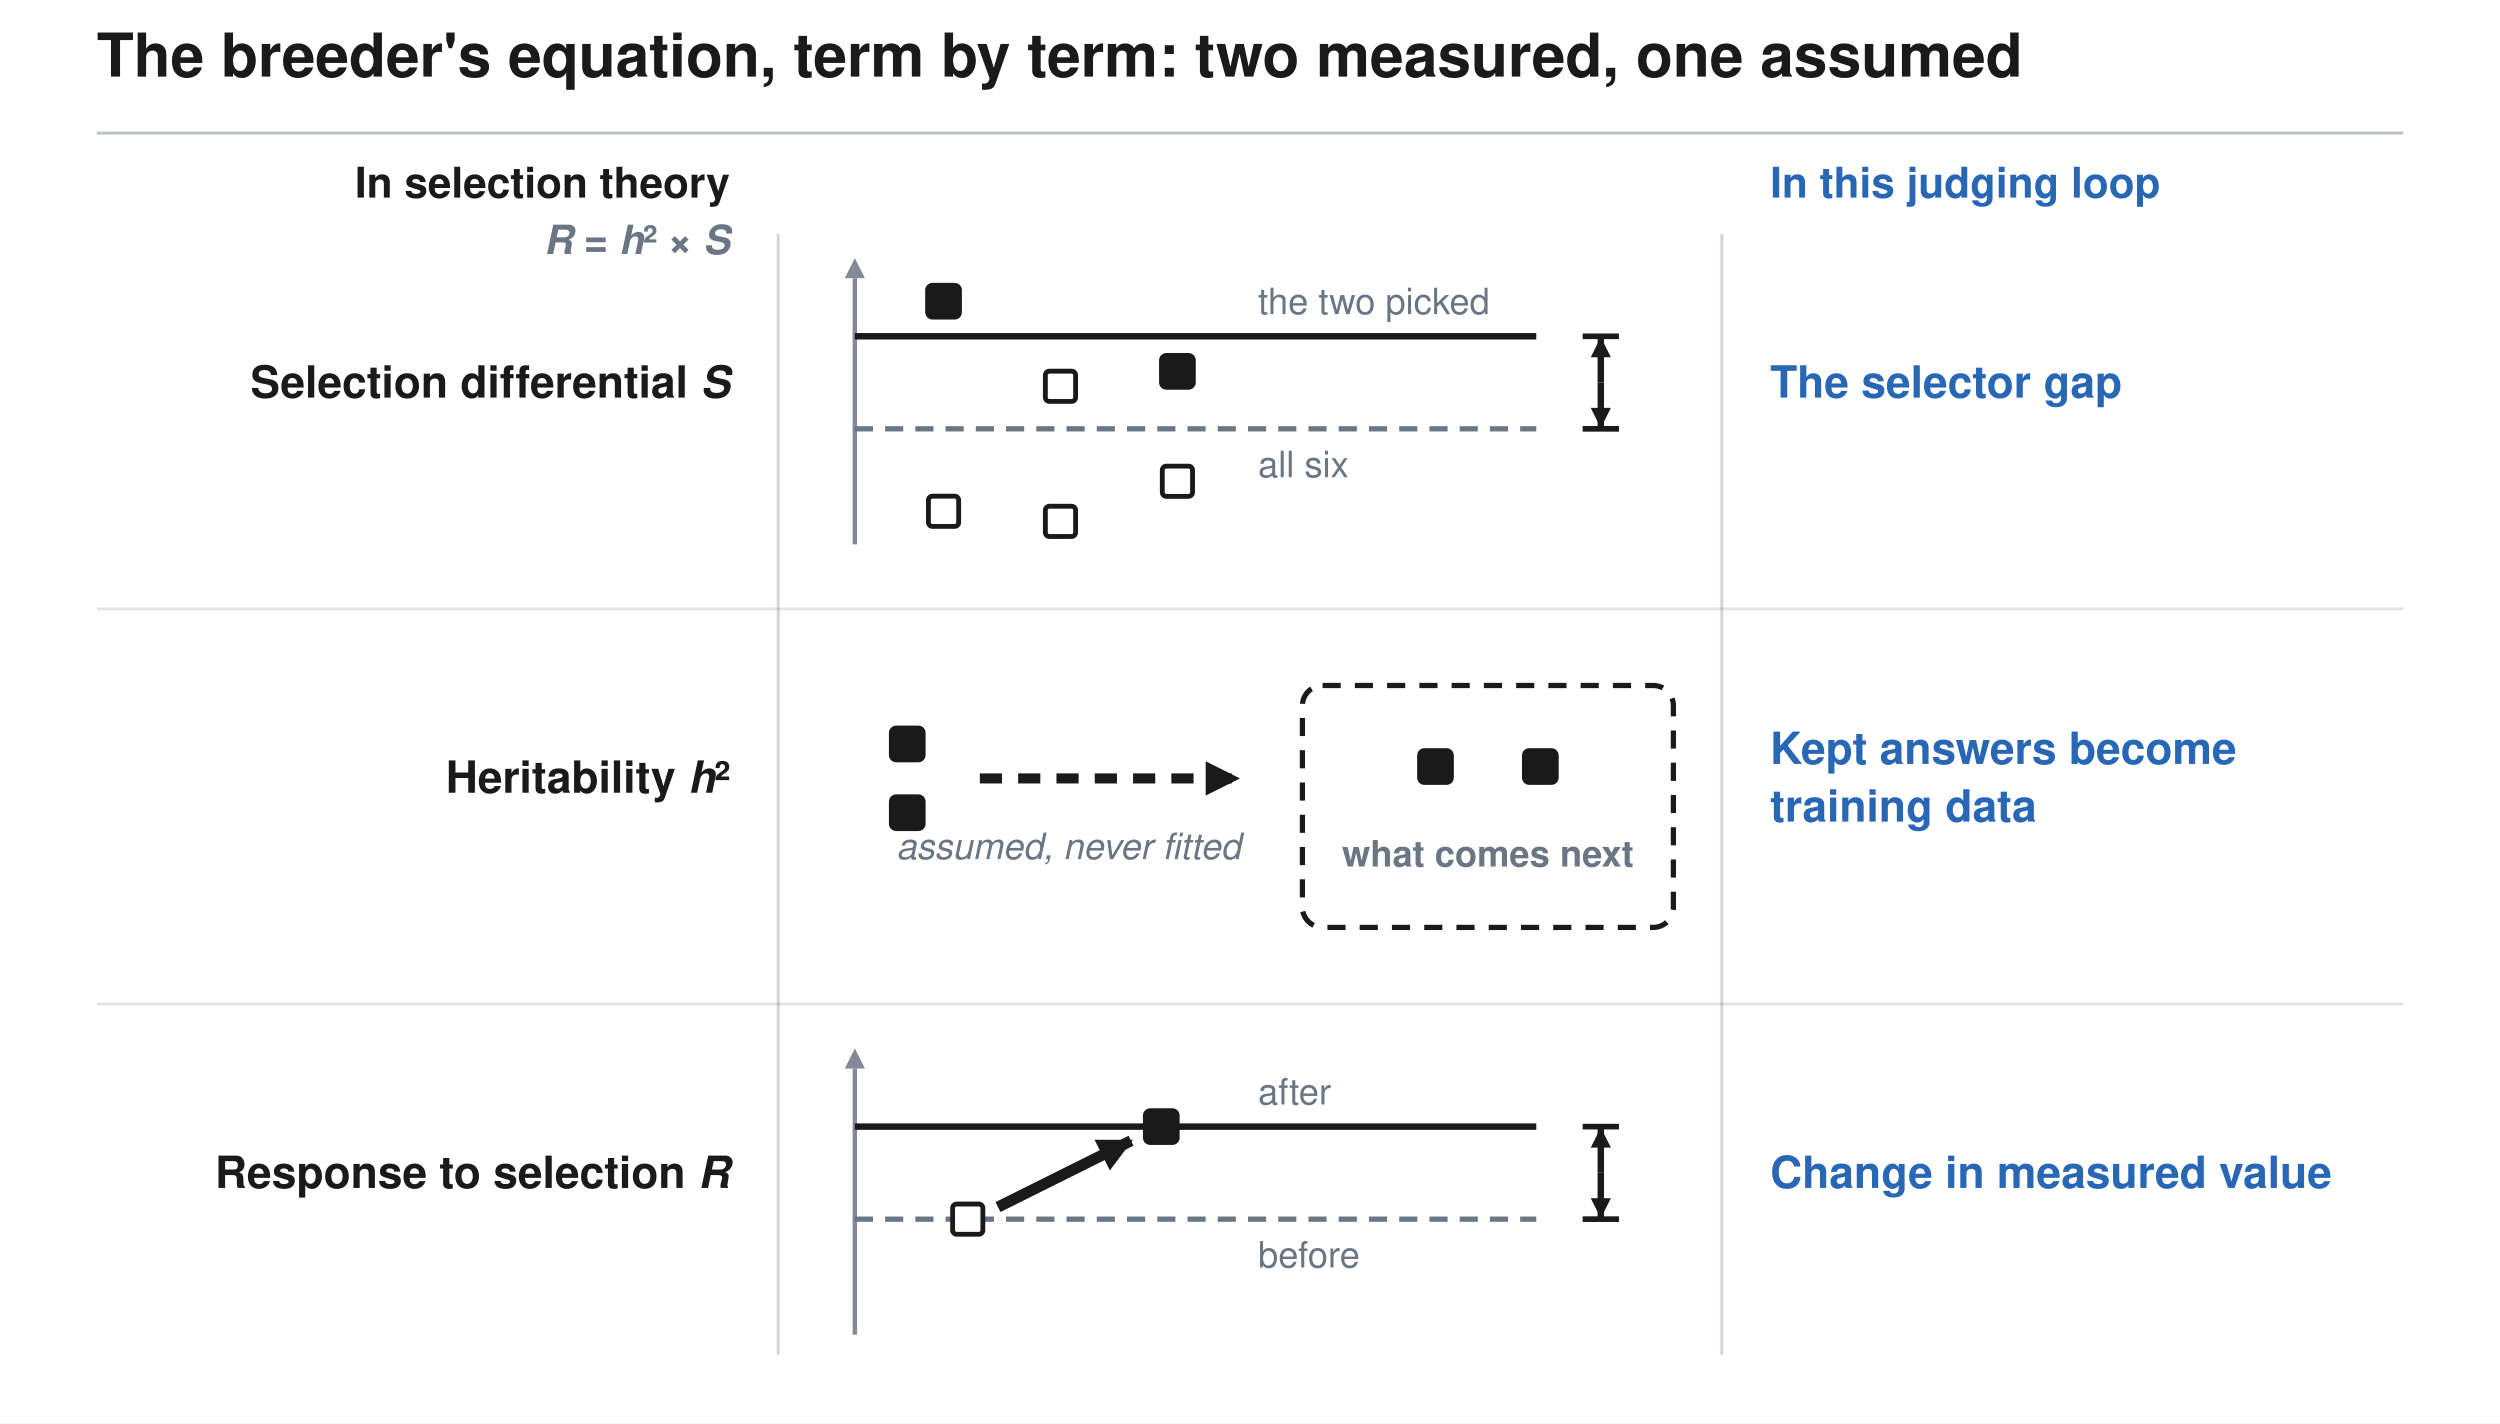
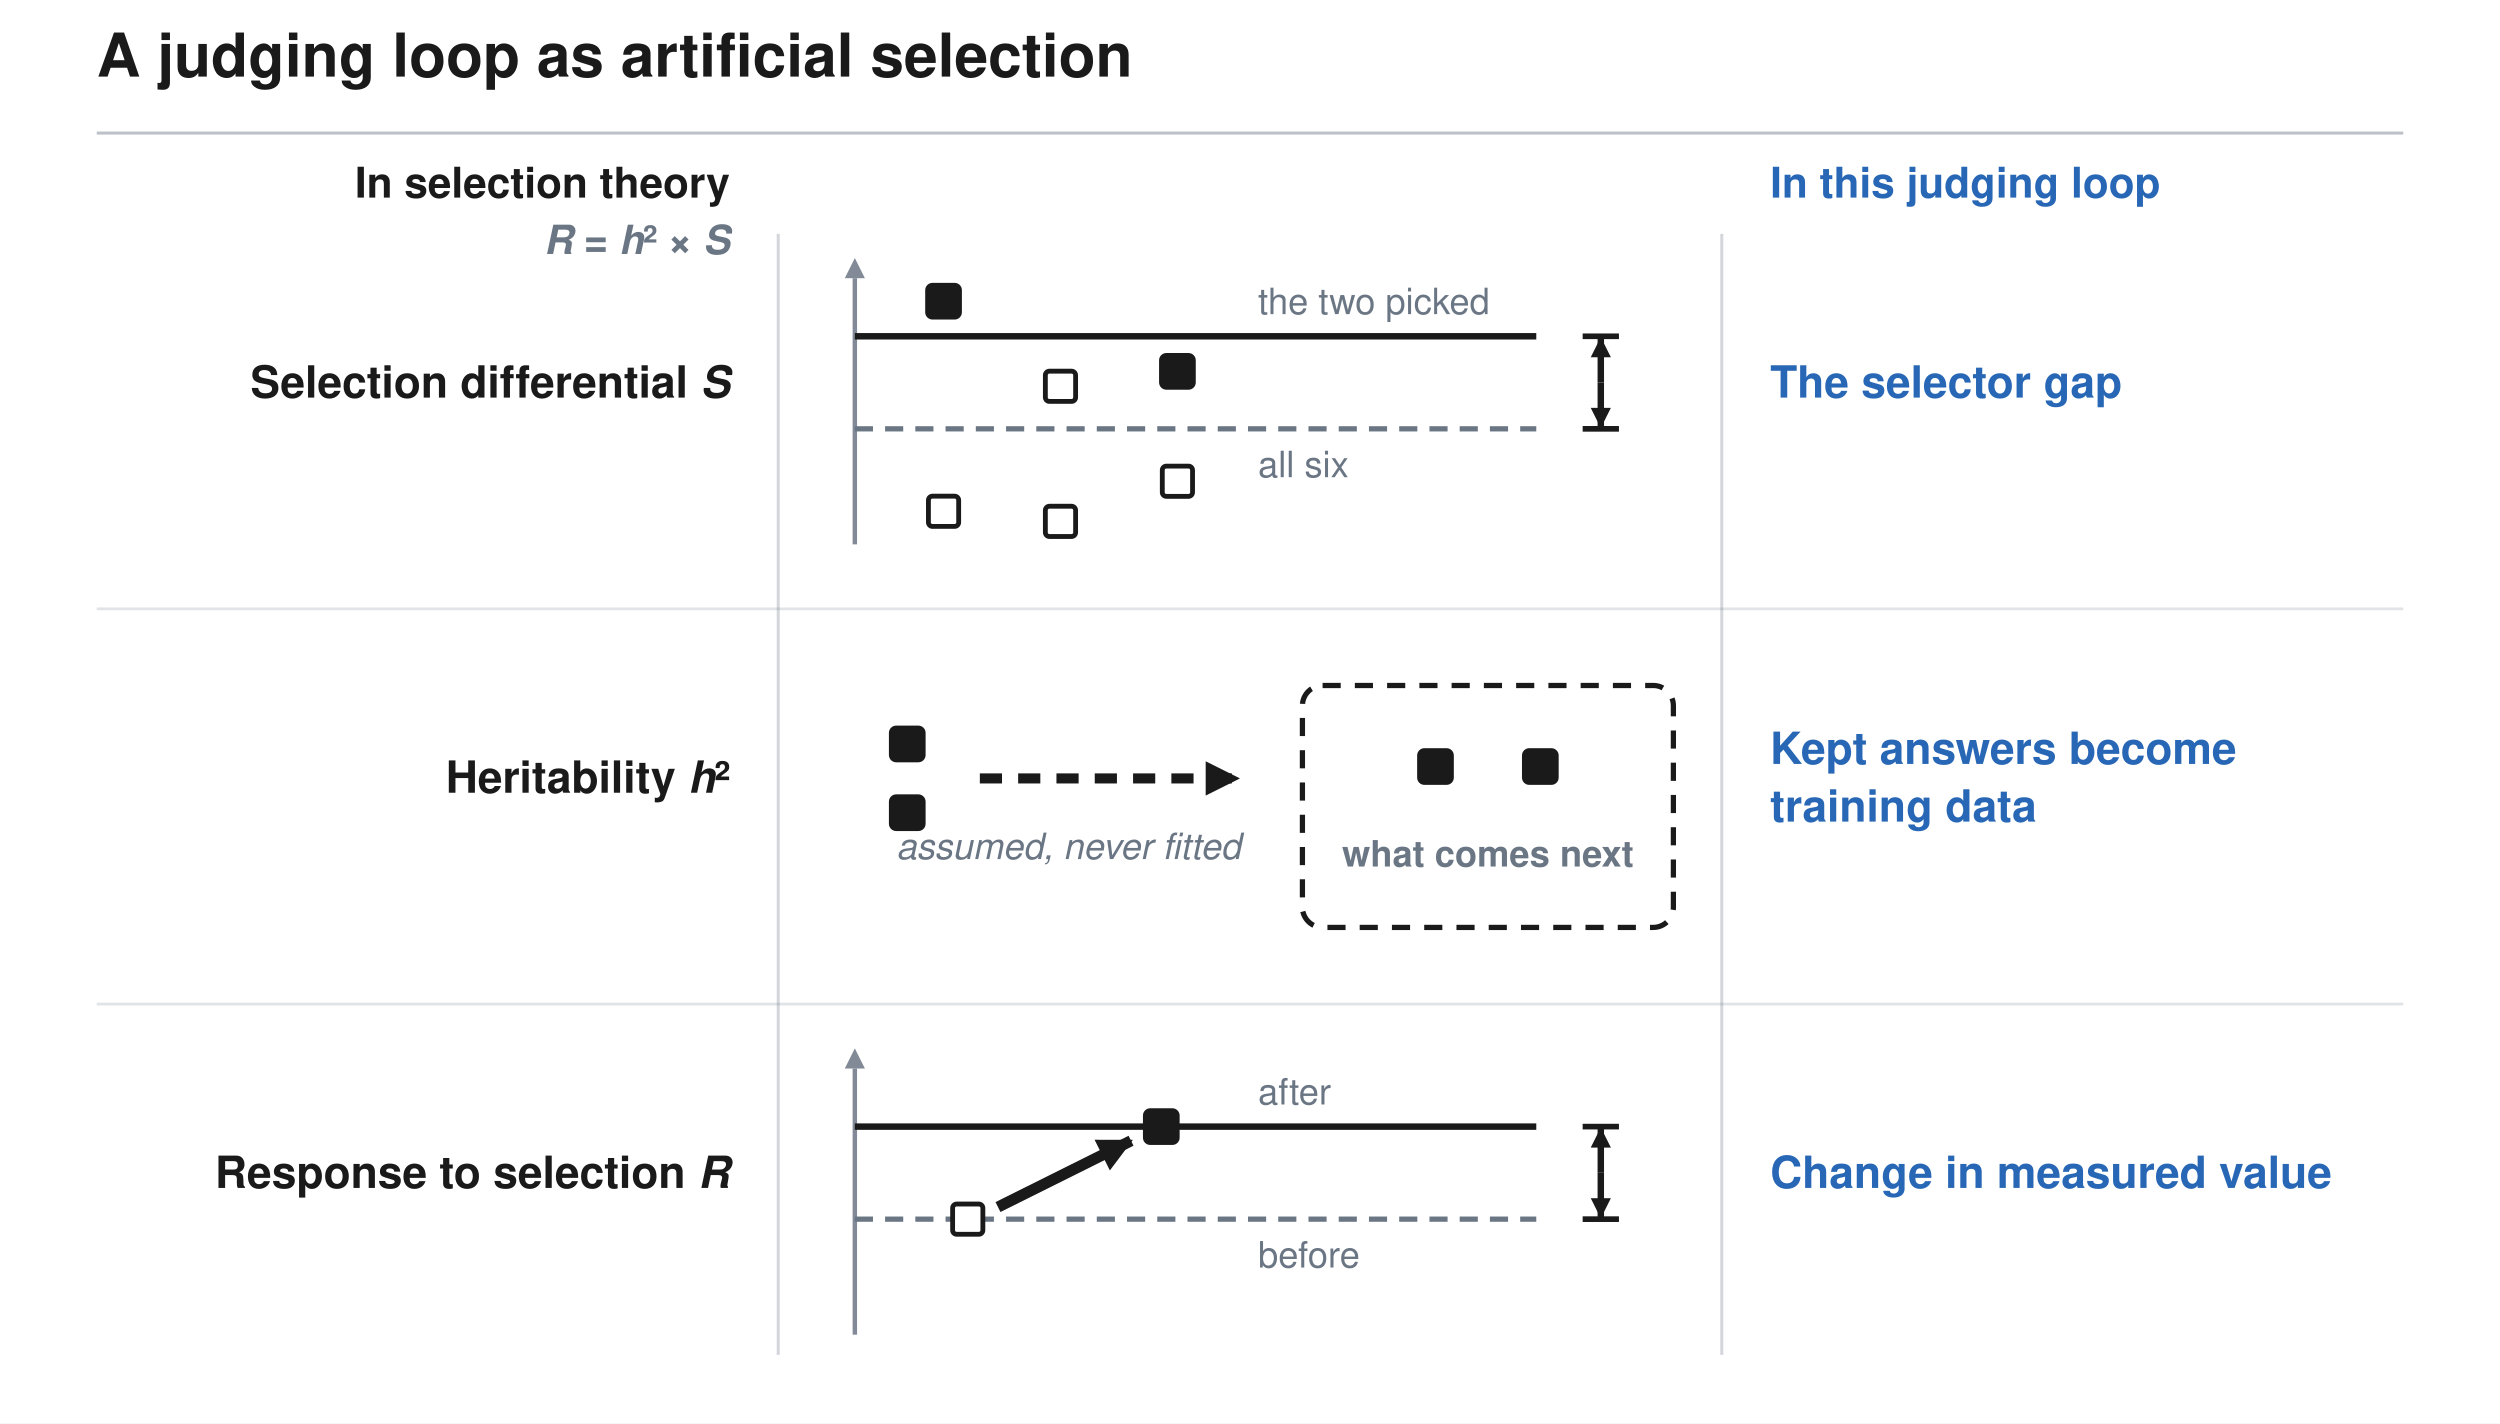
<svg xmlns="http://www.w3.org/2000/svg" viewBox="0 0 1240 706" preserveAspectRatio="xMidYMid meet" font-family="Helvetica, Arial, sans-serif">
  <rect width="1240" height="706" fill="white" />
  <defs>
    <marker id="arrI" viewBox="0 0 10 10" refX="9.4" refY="5" markerUnits="userSpaceOnUse" markerWidth="17" markerHeight="17" orient="auto-start-reverse">
      <path d="M 0 0 L 10 5 L 0 10 z" fill="#1a1a1a" />
    </marker>
    <marker id="arrB" viewBox="0 0 10 10" refX="9.4" refY="5" markerUnits="userSpaceOnUse" markerWidth="17" markerHeight="17" orient="auto-start-reverse">
      <path d="M 0 0 L 10 5 L 0 10 z" fill="#2867b5" />
    </marker>
    <marker id="arrG" viewBox="0 0 10 10" refX="9.4" refY="5" markerUnits="userSpaceOnUse" markerWidth="17" markerHeight="17" orient="auto-start-reverse">
      <path d="M 0 0 L 10 5 L 0 10 z" fill="#6b7684" />
    </marker>
    <marker id="arrR" viewBox="0 0 10 10" refX="9.4" refY="5" markerUnits="userSpaceOnUse" markerWidth="17" markerHeight="17" orient="auto-start-reverse">
      <path d="M 0 0 L 10 5 L 0 10 z" fill="#b5342c" />
    </marker>
    <marker id="arrIs" viewBox="0 0 10 10" refX="9.4" refY="5" markerUnits="userSpaceOnUse" markerWidth="10" markerHeight="10" orient="auto-start-reverse">
      <path d="M 0 0 L 10 5 L 0 10 z" fill="#1a1a1a" />
    </marker>
    <marker id="arrBs" viewBox="0 0 10 10" refX="9.4" refY="5" markerUnits="userSpaceOnUse" markerWidth="10" markerHeight="10" orient="auto-start-reverse">
      <path d="M 0 0 L 10 5 L 0 10 z" fill="#2867b5" />
    </marker>
    <marker id="arrGs" viewBox="0 0 10 10" refX="9.4" refY="5" markerUnits="userSpaceOnUse" markerWidth="10" markerHeight="10" orient="auto-start-reverse">
      <path d="M 0 0 L 10 5 L 0 10 z" fill="#6b7684" />
    </marker>
  </defs>
-   <text x="48.0" y="38.0" font-size="30" fill="#1a1a1a" font-weight="bold" font-style="normal" text-anchor="start" font-family="Helvetica, Arial, sans-serif">The breeder's equation, term by term: two measured, one assumed</text>
+   <text x="48.0" y="38.0" font-size="30" fill="#1a1a1a" font-weight="bold" font-style="normal" text-anchor="start" font-family="Helvetica, Arial, sans-serif">A judging loop as artificial selection</text>
  <line x1="48.0" y1="66.0" x2="1192.0" y2="66.0" stroke="#6b7684" stroke-width="1.5" opacity="0.45" />
  <text x="362.0" y="98.0" font-size="21" fill="#1a1a1a" font-weight="bold" font-style="normal" text-anchor="end" font-family="Helvetica, Arial, sans-serif">In selection theory</text>
  <text x="362.0" y="126.0" font-size="20" fill="#6b7684" font-weight="bold" font-style="normal" text-anchor="end" font-family="Helvetica, Arial, sans-serif">
    <tspan font-style="italic">R</tspan> = <tspan font-style="italic">h</tspan>² × <tspan font-style="italic">S</tspan>
  </text>
  <text x="878.0" y="98.0" font-size="21" fill="#2867b5" font-weight="bold" font-style="normal" text-anchor="start" font-family="Helvetica, Arial, sans-serif">In this judging loop</text>
  <text x="362.0" y="197.2" font-size="22" fill="#1a1a1a" font-weight="bold" font-style="normal" text-anchor="end" font-family="Helvetica, Arial, sans-serif">Selection differential <tspan font-style="italic">S</tspan>
  </text>
  <line x1="424.0" y1="270.0" x2="424.0" y2="138.0" stroke="#6b7684" stroke-width="2.2" opacity="0.85" />
  <path d="M 419 138.0 L 429 138.0 L 424 128.0 z" fill="#6b7684" opacity="0.85" />
  <line x1="424.0" y1="212.7" x2="762.0" y2="212.7" stroke="#6b7684" stroke-width="2.6" stroke-dasharray="9 6" opacity="1.0" />
  <line x1="424.0" y1="166.8" x2="762.0" y2="166.8" stroke="#1a1a1a" stroke-width="3.2" opacity="1.0" />
  <rect x="460.5" y="246.1" width="15" height="15" rx="2" fill="white" stroke="#1a1a1a" stroke-width="2.4" />
  <rect x="460.5" y="141.9" width="15" height="15" rx="2" fill="#1a1a1a" stroke="#1a1a1a" stroke-width="3.2" />
  <rect x="518.5" y="251.1" width="15" height="15" rx="2" fill="white" stroke="#1a1a1a" stroke-width="2.4" />
  <rect x="518.5" y="184.1" width="15" height="15" rx="2" fill="white" stroke="#1a1a1a" stroke-width="2.4" />
  <rect x="576.5" y="176.7" width="15" height="15" rx="2" fill="#1a1a1a" stroke="#1a1a1a" stroke-width="3.2" />
  <rect x="576.5" y="231.2" width="15" height="15" rx="2" fill="white" stroke="#1a1a1a" stroke-width="2.4" />
  <text x="624.0" y="155.8" font-size="18" fill="#6b7684" font-weight="normal" font-style="normal" text-anchor="start" font-family="Helvetica, Arial, sans-serif">the two picked</text>
  <text x="624.0" y="236.7" font-size="18" fill="#6b7684" font-weight="normal" font-style="normal" text-anchor="start" font-family="Helvetica, Arial, sans-serif">all six</text>
  <line x1="785.0" y1="212.7" x2="803.0" y2="212.7" stroke="#1a1a1a" stroke-width="2.8" opacity="1.0" />
  <line x1="785.0" y1="166.8" x2="803.0" y2="166.8" stroke="#1a1a1a" stroke-width="2.8" opacity="1.0" />
  <line x1="794.0" y1="189.7" x2="794.0" y2="167.8" stroke="#1a1a1a" stroke-width="3.2" marker-end="url(#arrIs)" />
  <line x1="794.0" y1="189.7" x2="794.0" y2="211.7" stroke="#1a1a1a" stroke-width="3.2" marker-end="url(#arrIs)" />
  <text x="878.0" y="197.2" font-size="22" fill="#2867b5" font-weight="bold" font-style="normal" text-anchor="start" font-family="Helvetica, Arial, sans-serif">The selector gap</text>
  <text x="362.0" y="393.2" font-size="22" fill="#1a1a1a" font-weight="bold" font-style="normal" text-anchor="end" font-family="Helvetica, Arial, sans-serif">Heritability <tspan font-style="italic">h</tspan>²</text>
  <rect x="442.5" y="361.5" width="15" height="15" rx="2" fill="#1a1a1a" stroke="#1a1a1a" stroke-width="3.2" />
  <rect x="442.5" y="395.6" width="15" height="15" rx="2" fill="#1a1a1a" stroke="#1a1a1a" stroke-width="3.2" />
  <line x1="486.0" y1="386.1" x2="614.0" y2="386.1" stroke="#1a1a1a" stroke-width="5" stroke-dasharray="11 8" marker-end="url(#arrI)" />
  <text x="530.0" y="426.1" font-size="18" fill="#6b7684" font-weight="normal" font-style="italic" text-anchor="middle" font-family="Helvetica, Arial, sans-serif">assumed, never fitted</text>
  <rect x="646.0" y="340.0" width="184.0" height="120.0" rx="10" fill="white" stroke="#1a1a1a" stroke-width="2.6" stroke-dasharray="9 7" />
  <rect x="704.5" y="372.7" width="15" height="15" rx="2" fill="#1a1a1a" stroke="#1a1a1a" stroke-width="3.2" />
  <rect x="756.5" y="372.7" width="15" height="15" rx="2" fill="#1a1a1a" stroke="#1a1a1a" stroke-width="3.2" />
  <text x="738.0" y="429.8" font-size="18" fill="#6b7684" font-weight="bold" font-style="normal" text-anchor="middle" font-family="Helvetica, Arial, sans-serif">what comes next</text>
  <text x="878.0" y="378.9" font-size="22" fill="#2867b5" font-weight="bold" font-style="normal" text-anchor="start" font-family="Helvetica, Arial, sans-serif">Kept answers become</text>
  <text x="878.0" y="407.5" font-size="22" fill="#2867b5" font-weight="bold" font-style="normal" text-anchor="start" font-family="Helvetica, Arial, sans-serif">training data</text>
  <line x1="48.0" y1="302.0" x2="1192.0" y2="302.0" stroke="#6b7684" stroke-width="1.4" opacity="0.2" />
  <text x="362.0" y="589.2" font-size="22" fill="#1a1a1a" font-weight="bold" font-style="normal" text-anchor="end" font-family="Helvetica, Arial, sans-serif">Response to selection <tspan font-style="italic">R</tspan>
  </text>
  <line x1="424.0" y1="662.0" x2="424.0" y2="530.0" stroke="#6b7684" stroke-width="2.2" opacity="0.85" />
  <path d="M 419 530.0 L 429 530.0 L 424 520.0 z" fill="#6b7684" opacity="0.85" />
  <line x1="424.0" y1="604.7" x2="762.0" y2="604.7" stroke="#6b7684" stroke-width="2.6" stroke-dasharray="9 6" opacity="1.0" />
  <line x1="424.0" y1="558.8" x2="762.0" y2="558.8" stroke="#1a1a1a" stroke-width="3.2" opacity="1.0" />
  <line x1="495.0" y1="598.7" x2="561.0" y2="565.8" stroke="#1a1a1a" stroke-width="5.5" marker-end="url(#arrI)" />
  <rect x="472.5" y="597.2" width="15" height="15" rx="2" fill="white" stroke="#1a1a1a" stroke-width="2.4" />
  <rect x="568.5" y="551.3" width="15" height="15" rx="2" fill="#1a1a1a" stroke="#1a1a1a" stroke-width="3.2" />
  <text x="624.0" y="547.8" font-size="18" fill="#6b7684" font-weight="normal" font-style="normal" text-anchor="start" font-family="Helvetica, Arial, sans-serif">after</text>
  <text x="624.0" y="628.7" font-size="18" fill="#6b7684" font-weight="normal" font-style="normal" text-anchor="start" font-family="Helvetica, Arial, sans-serif">before</text>
  <line x1="785.0" y1="604.7" x2="803.0" y2="604.7" stroke="#1a1a1a" stroke-width="2.8" opacity="1.0" />
  <line x1="785.0" y1="558.8" x2="803.0" y2="558.8" stroke="#1a1a1a" stroke-width="2.8" opacity="1.0" />
  <line x1="794.0" y1="581.7" x2="794.0" y2="559.8" stroke="#1a1a1a" stroke-width="3.2" marker-end="url(#arrIs)" />
  <line x1="794.0" y1="581.7" x2="794.0" y2="603.7" stroke="#1a1a1a" stroke-width="3.2" marker-end="url(#arrIs)" />
  <text x="878.0" y="589.2" font-size="22" fill="#2867b5" font-weight="bold" font-style="normal" text-anchor="start" font-family="Helvetica, Arial, sans-serif">Change in measured value</text>
  <line x1="48.0" y1="498.0" x2="1192.0" y2="498.0" stroke="#6b7684" stroke-width="1.4" opacity="0.2" />
  <line x1="386.0" y1="116.0" x2="386.0" y2="672.0" stroke="#6b7684" stroke-width="1.5" opacity="0.3" />
  <line x1="854.0" y1="116.0" x2="854.0" y2="672.0" stroke="#6b7684" stroke-width="1.5" opacity="0.3" />
</svg>
